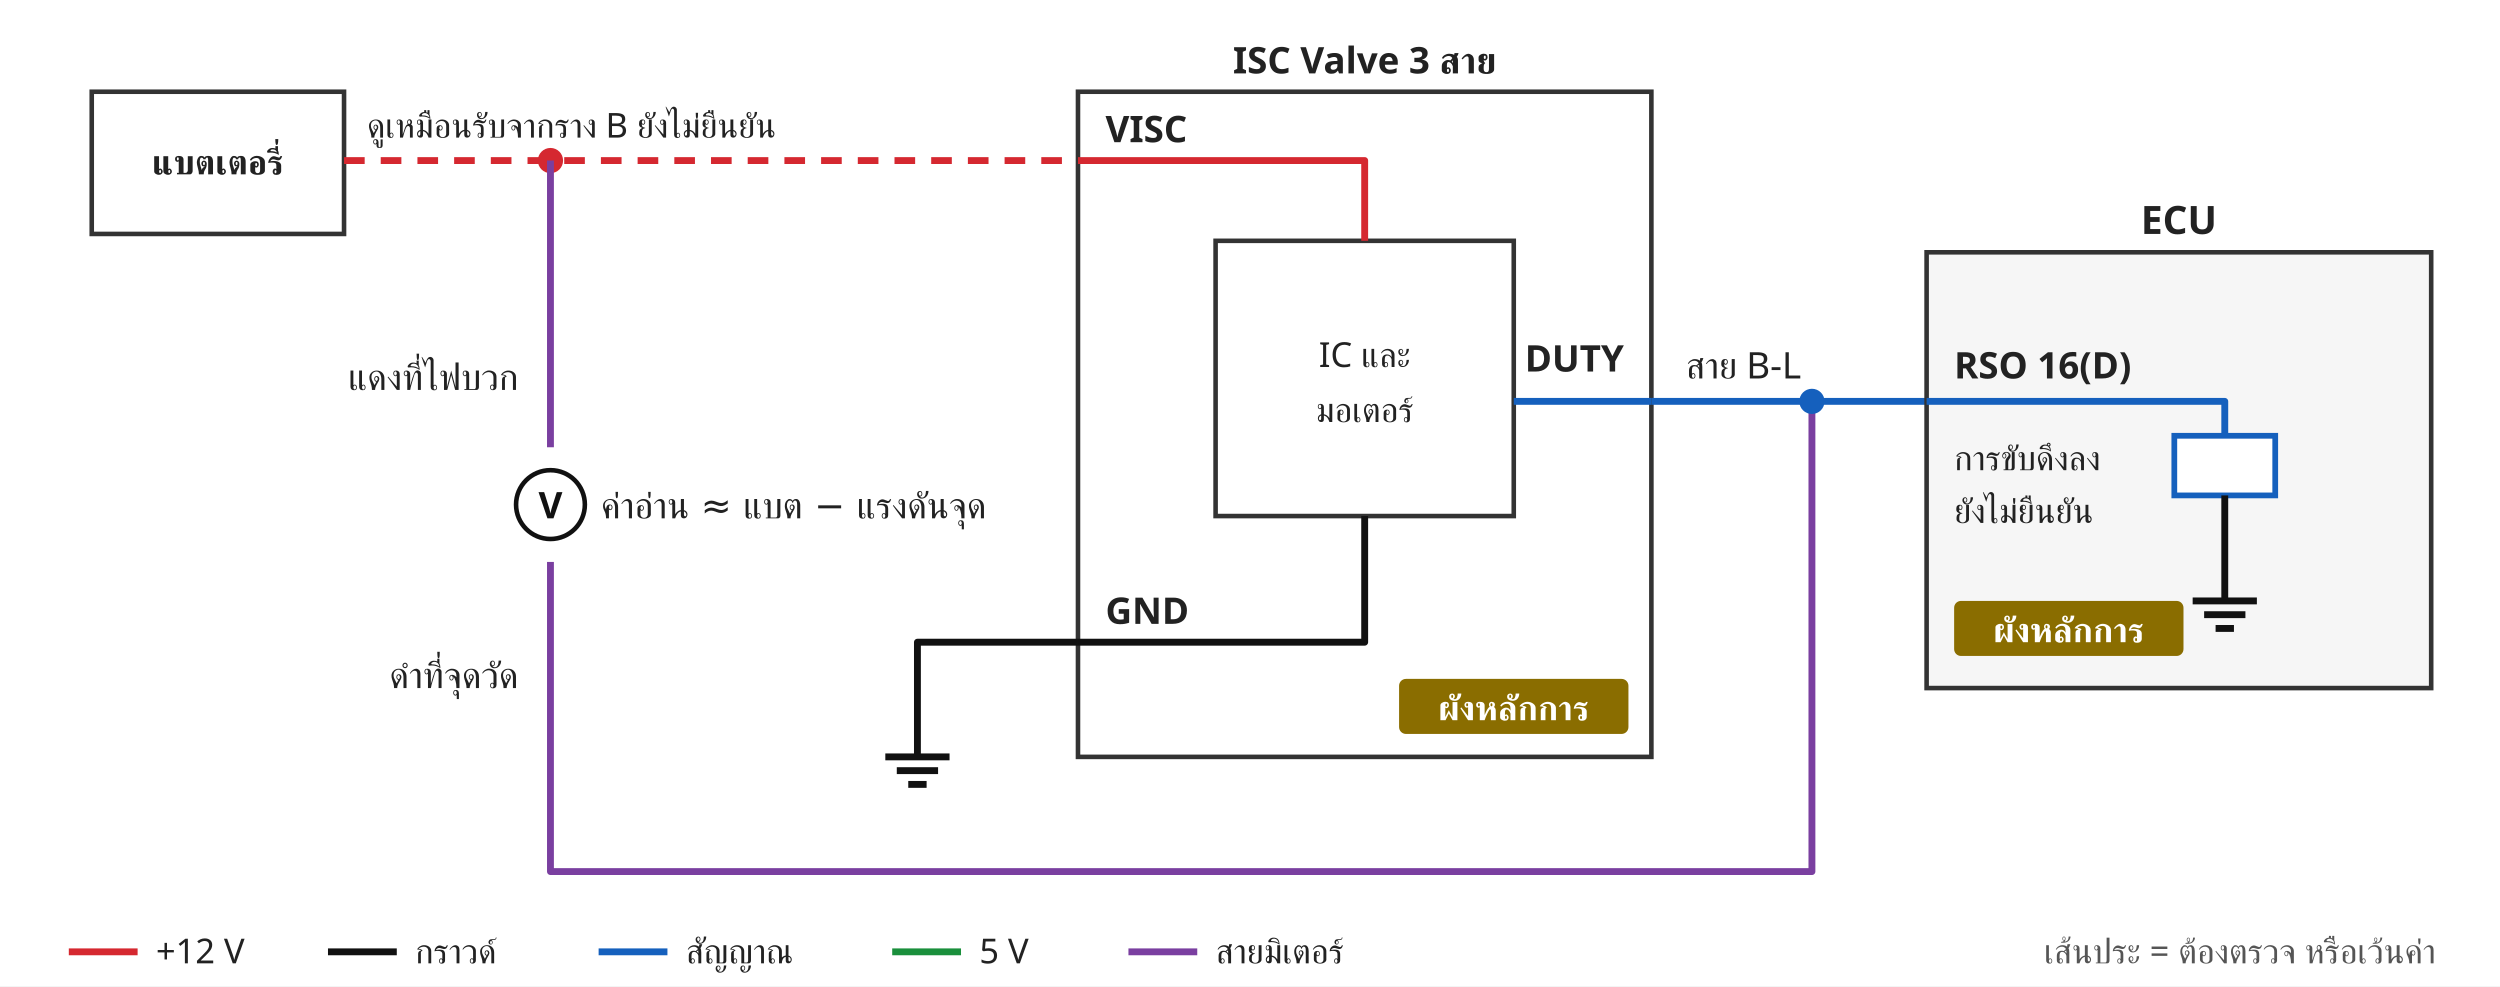
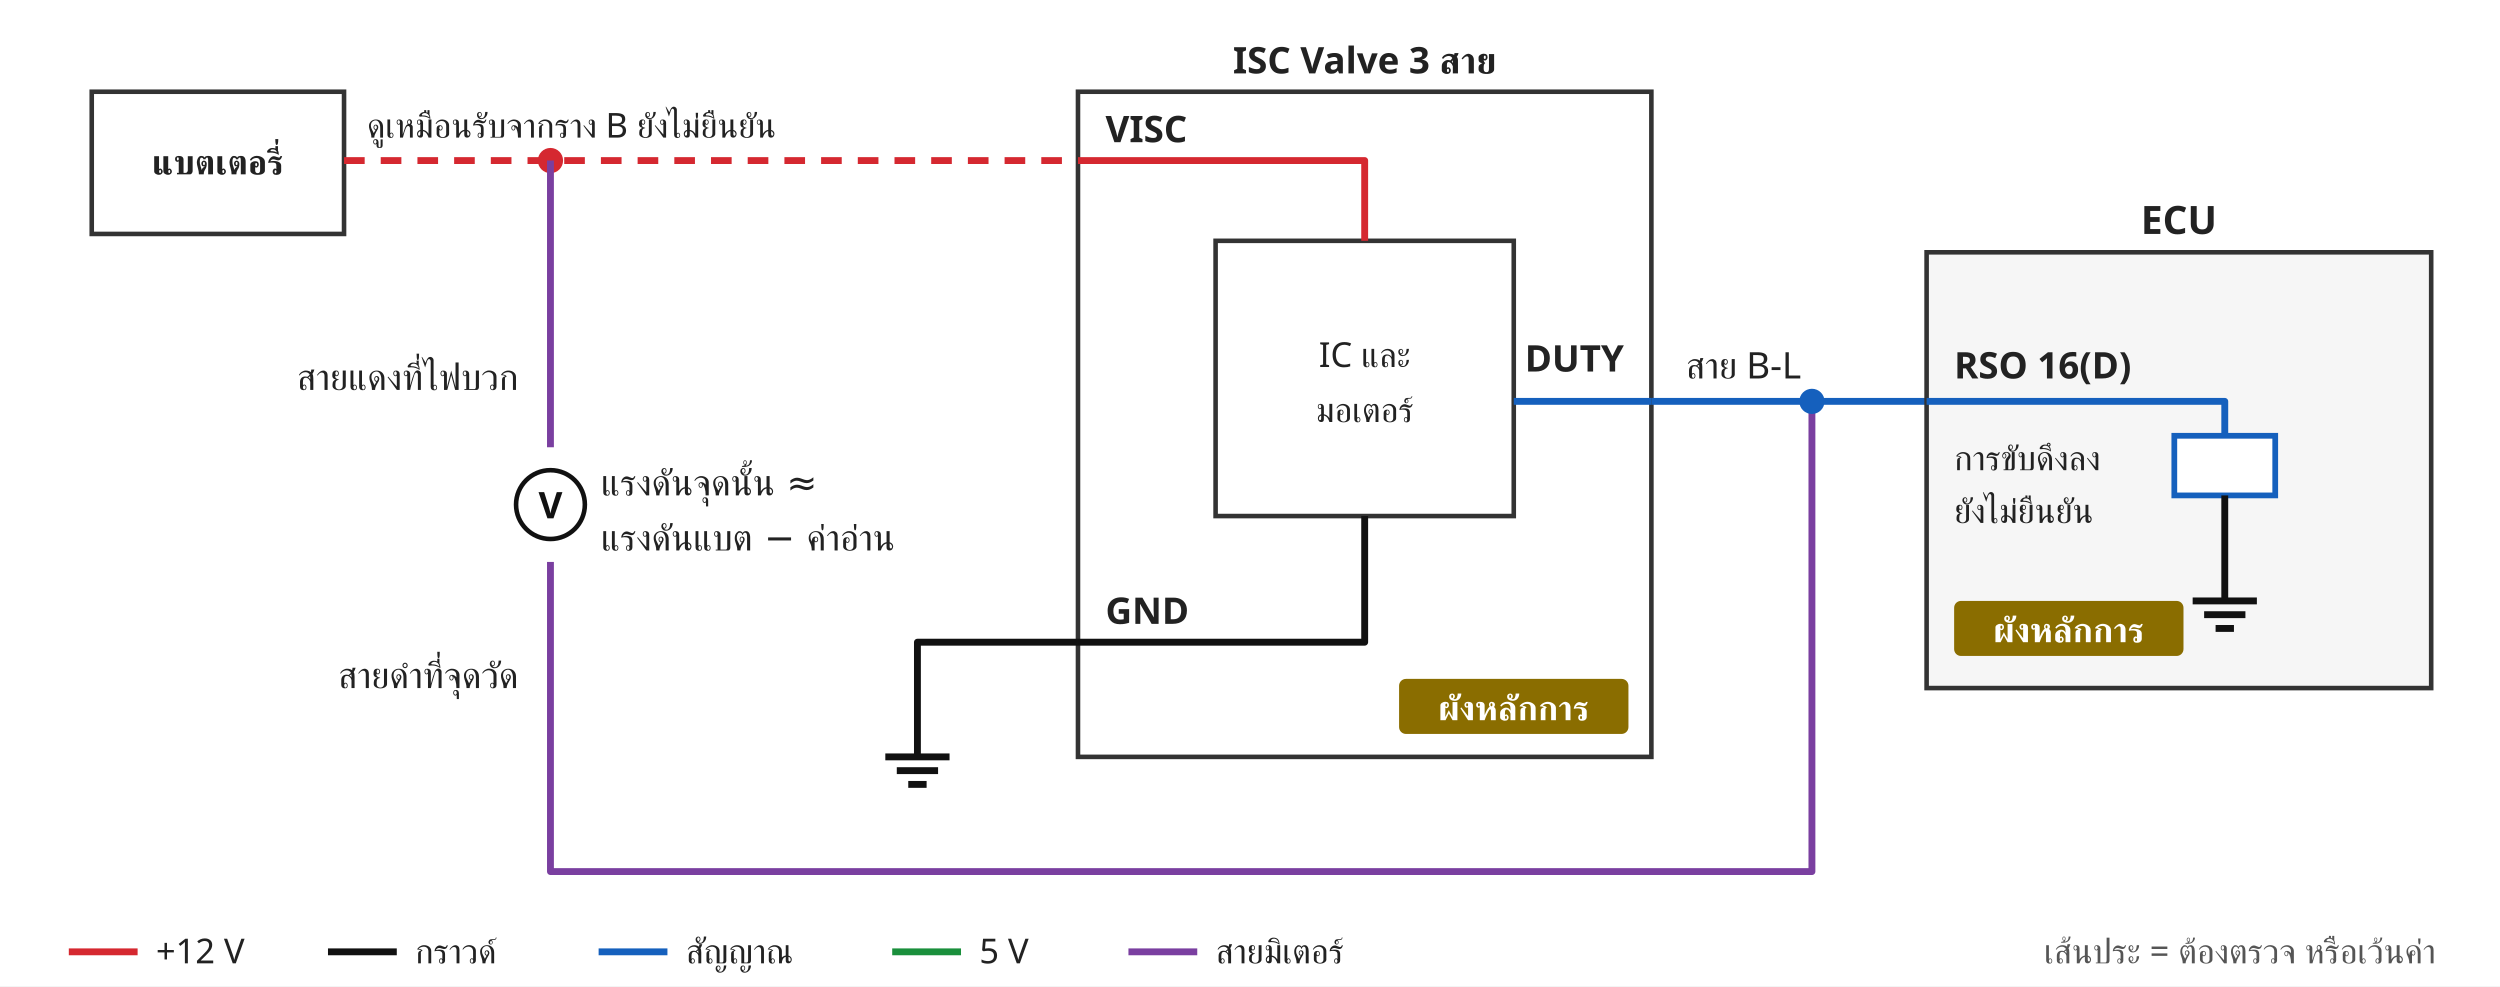
<svg xmlns="http://www.w3.org/2000/svg" viewBox="0 0 1090 430" width="1090" height="430" font-family="Tahoma, &quot;Leelawadee UI&quot;, sans-serif">
  <rect width="1090" height="430" fill="#ffffff" />
  <rect class="box" x="40" y="40" width="110" height="62" fill="#ffffff" stroke="#333333" stroke-width="2" />
  <text x="95" y="76" font-size="15" text-anchor="middle" fill="#222222" font-weight="bold">แบตเตอรี่</text>
  <polyline class="wire" points="150,70 470,70" fill="none" stroke="#d52830" stroke-width="3" stroke-dasharray="9 7" stroke-linejoin="round" />
  <circle class="dot" cx="240" cy="70" r="5.5" fill="#d52830" />
  <text x="160" y="60" font-size="15" text-anchor="start" fill="#222222">ดูเหมือนรับจากราง B ยังไม่ยืนยัน</text>
  <rect class="box" x="470" y="40" width="250" height="290" fill="#ffffff" stroke="#333333" stroke-width="2" />
  <text x="595" y="32" font-size="16" text-anchor="middle" fill="#222222" font-weight="bold">ISC Valve 3 สาย</text>
  <text x="482" y="62" font-size="16" text-anchor="start" fill="#222222" font-weight="bold">VISC</text>
  <text x="708" y="162" font-size="16" text-anchor="end" fill="#222222" font-weight="bold">DUTY</text>
  <text x="482" y="272" font-size="16" text-anchor="start" fill="#222222" font-weight="bold">GND</text>
  <rect class="box" x="530" y="105" width="130" height="120" fill="#ffffff" stroke="#333333" stroke-width="2" />
  <text x="595" y="160" font-size="15" text-anchor="middle" fill="#222222">IC และ</text>
  <text x="595" y="184" font-size="15" text-anchor="middle" fill="#222222">มอเตอร์</text>
  <polyline class="wire" points="470,70 595,70 595,105" fill="none" stroke="#d52830" stroke-width="3" stroke-linejoin="round" />
  <polyline class="wire" points="660,175 720,175" fill="none" stroke="#1560bd" stroke-width="3" stroke-linejoin="round" />
  <polyline class="wire" points="595,225 595,280 470,280" fill="none" stroke="#111111" stroke-width="3" stroke-linejoin="round" />
  <g class="tag">
    <rect x="610" y="296" width="100" height="24" rx="3" fill="#8a6d00" />
    <text x="660" y="314" font-size="15" font-weight="bold" fill="#ffffff" text-anchor="middle">ผังหลักการ</text>
  </g>
  <polyline class="wire" points="720,175 840,175" fill="none" stroke="#1560bd" stroke-width="3" stroke-linejoin="round" />
  <text x="735" y="165" font-size="16" text-anchor="start" fill="#222222">สาย B-L</text>
  <polyline class="wire" points="470,280 400,280 400,330" fill="none" stroke="#111111" stroke-width="3" stroke-linejoin="round" />
  <g class="sym" stroke="#111111" stroke-width="3">
    <line x1="386" y1="330" x2="414" y2="330" />
    <line x1="391" y1="336" x2="409" y2="336" />
    <line x1="396" y1="342" x2="404" y2="342" />
  </g>
  <rect class="box" x="840" y="110" width="220" height="190" fill="#f6f6f6" stroke="#333333" stroke-width="2" />
  <text x="950" y="102" font-size="17" text-anchor="middle" fill="#222222" font-weight="bold">ECU</text>
  <text x="852" y="165" font-size="16" text-anchor="start" fill="#222222" font-weight="bold">RSO 16(D)</text>
  <text x="852" y="205" font-size="15" text-anchor="start" fill="#222222">การขับดึงลง</text>
  <text x="852" y="228" font-size="15" text-anchor="start" fill="#222222">ยังไม่ยืนยัน</text>
  <g class="tag">
    <rect x="852" y="262" width="100" height="24" rx="3" fill="#8a6d00" />
    <text x="902" y="280" font-size="15" font-weight="bold" fill="#ffffff" text-anchor="middle">ผังหลักการ</text>
  </g>
  <polyline class="wire" points="840,175 970,175 970,190" fill="none" stroke="#1560bd" stroke-width="3" stroke-linejoin="round" />
  <rect class="sym" x="948" y="190" width="44" height="26" fill="#ffffff" stroke="#1560bd" stroke-width="2.5" />
  <polyline class="wire" points="970,216 970,262" fill="none" stroke="#111111" stroke-width="3" stroke-linejoin="round" />
  <g class="sym" stroke="#111111" stroke-width="3">
    <line x1="956" y1="262" x2="984" y2="262" />
    <line x1="961" y1="268" x2="979" y2="268" />
    <line x1="966" y1="274" x2="974" y2="274" />
  </g>
  <polyline class="wire" points="240,70 240,195" fill="none" stroke="#7a3fa0" stroke-width="3" stroke-linejoin="round" />
  <g class="mk">
    <circle cx="240" cy="220" r="15" fill="#ffffff" stroke="#111111" stroke-width="2" />
    <text x="240" y="226" font-size="16" font-weight="bold" text-anchor="middle" fill="#111111">V</text>
  </g>
  <polyline class="wire" points="240,245 240,380 790,380 790,175" fill="none" stroke="#7a3fa0" stroke-width="3" stroke-linejoin="round" />
  <circle class="dot" cx="790" cy="175" r="5.5" fill="#1560bd" />
-   <text x="226" y="170" font-size="16" text-anchor="end" fill="#222222">แดงที่ไฟบวก</text>
-   <text x="226" y="300" font-size="16" text-anchor="end" fill="#222222">ดำที่จุดวัด</text>
-   <text x="262" y="226" font-size="16" text-anchor="start" fill="#222222">ค่าอ่าน ≈ แบต − แรงดันจุด</text>
+   <text x="226" y="170" font-size="16" text-anchor="end" fill="#222222">สายแดงที่ไฟบวก</text>
+   <text x="226" y="300" font-size="16" text-anchor="end" fill="#222222">สายดำที่จุดวัด</text>
+   <text x="262" y="216" font-size="16" text-anchor="start" fill="#222222">แรงดันจุดนั้น ≈</text>
+   <text x="262" y="240" font-size="16" text-anchor="start" fill="#222222">แรงดันแบต − ค่าอ่าน</text>
  <polyline class="wire" points="30,415 60,415" fill="none" stroke="#d52830" stroke-width="3" stroke-linejoin="round" />
  <text x="68" y="420" font-size="15" text-anchor="start" fill="#222222">+12 V</text>
  <polyline class="wire" points="143,415 173,415" fill="none" stroke="#111111" stroke-width="3" stroke-linejoin="round" />
  <text x="181" y="420" font-size="15" text-anchor="start" fill="#222222">กราวด์</text>
  <polyline class="wire" points="261,415 291,415" fill="none" stroke="#1560bd" stroke-width="3" stroke-linejoin="round" />
  <text x="299" y="420" font-size="15" text-anchor="start" fill="#222222">สัญญาณ</text>
  <polyline class="wire" points="389,415 419,415" fill="none" stroke="#1a8f3c" stroke-width="3" stroke-linejoin="round" />
  <text x="427" y="420" font-size="15" text-anchor="start" fill="#222222">5 V</text>
  <polyline class="wire" points="492,415 522,415" fill="none" stroke="#7a3fa0" stroke-width="3" stroke-linejoin="round" />
  <text x="530" y="420" font-size="15" text-anchor="start" fill="#222222">สายมิเตอร์</text>
  <text x="1062" y="420" font-size="15" text-anchor="end" fill="#555555">เส้นประ = ต้องตรวจ หรือเว้นค่า</text>
</svg>
